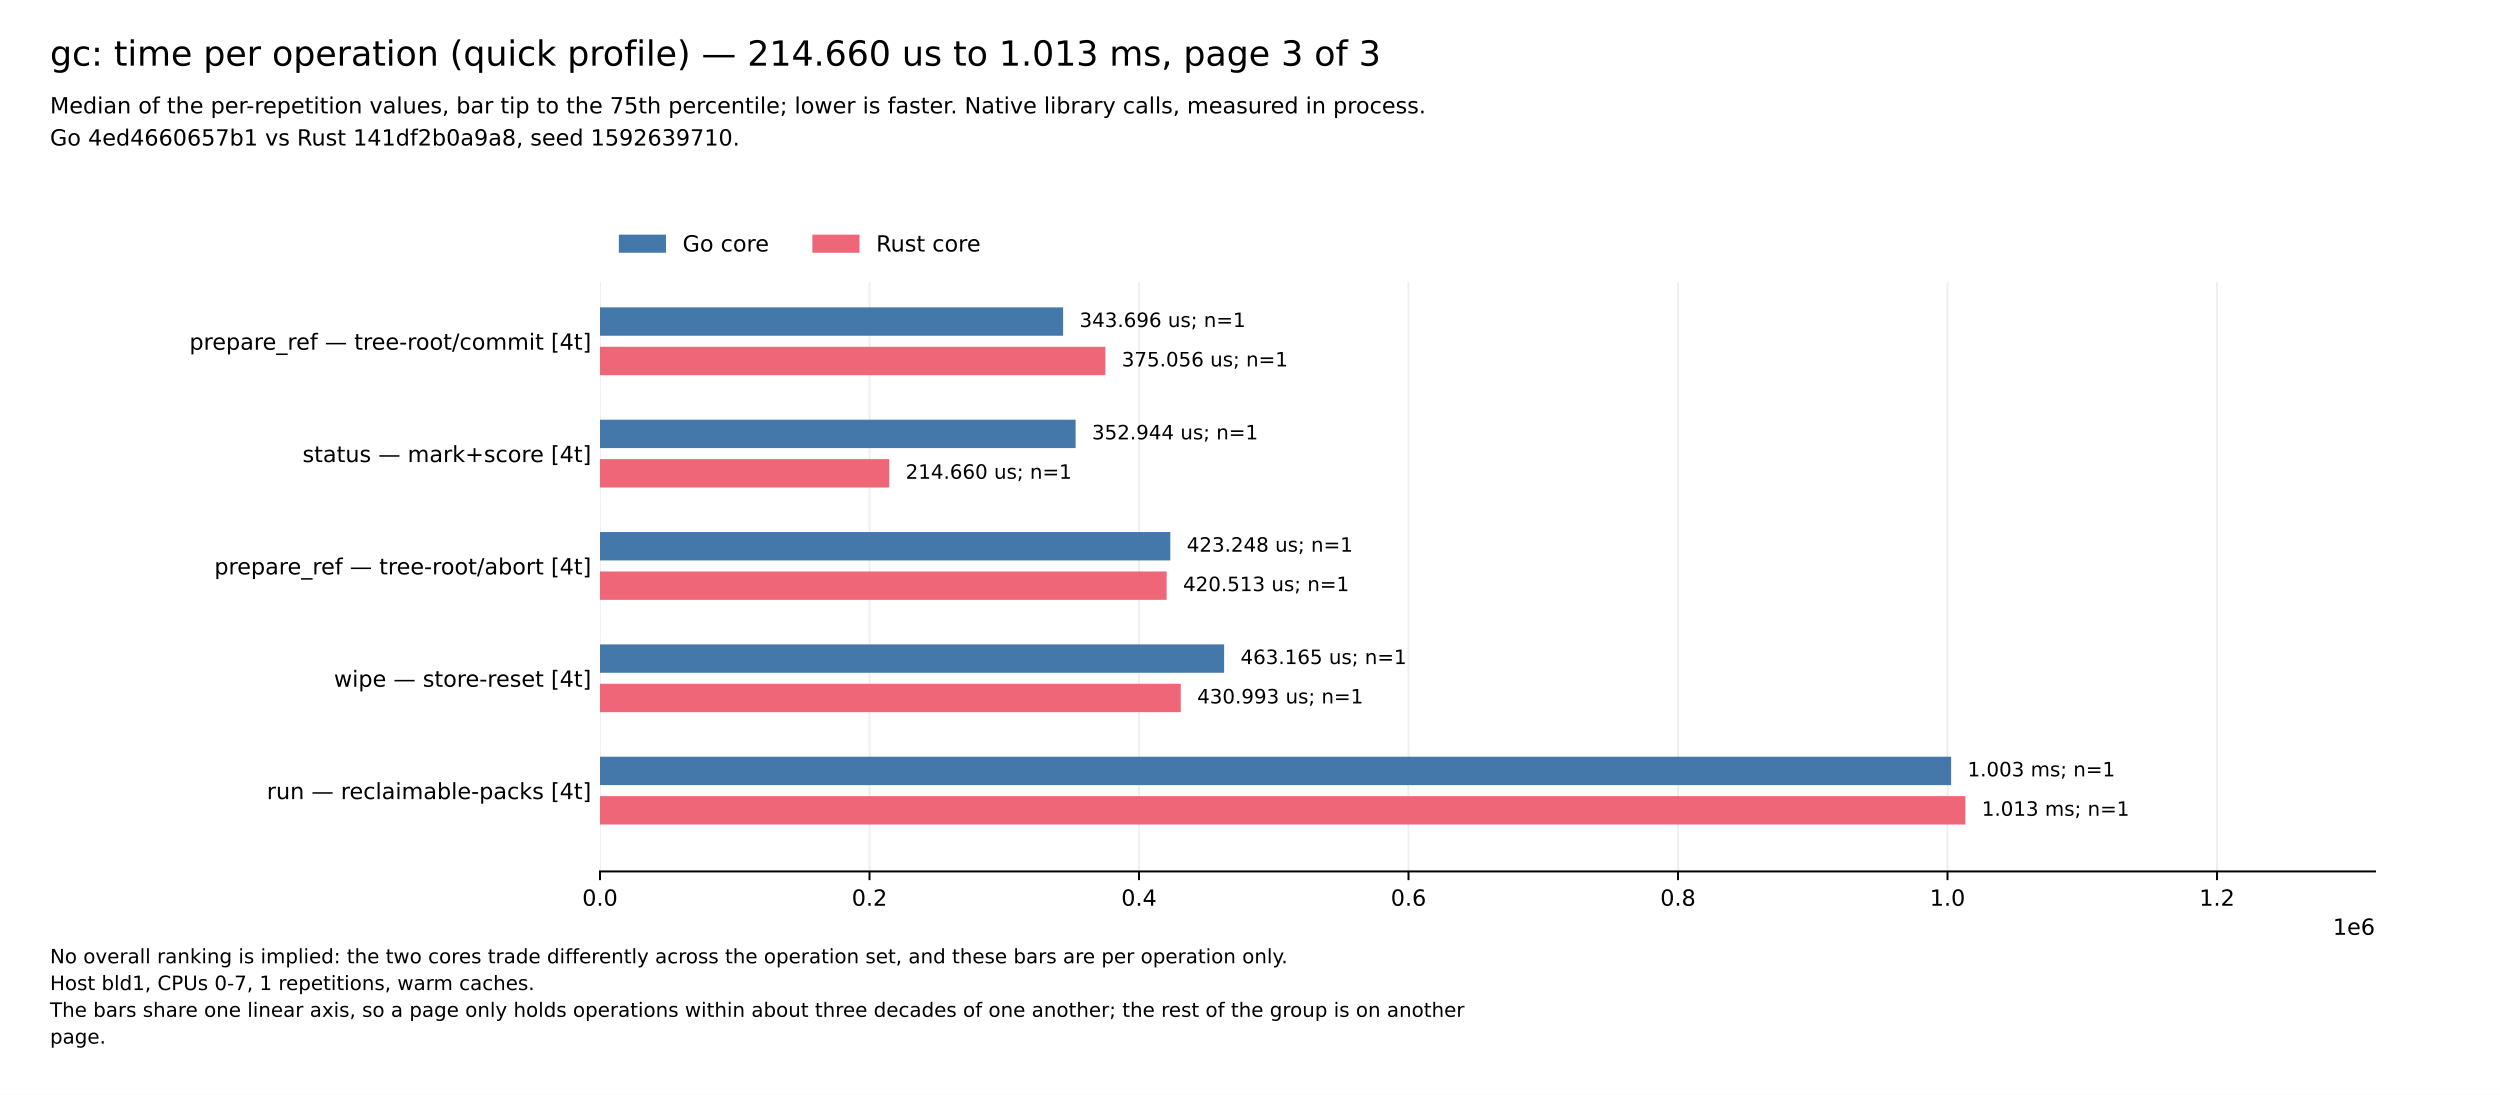
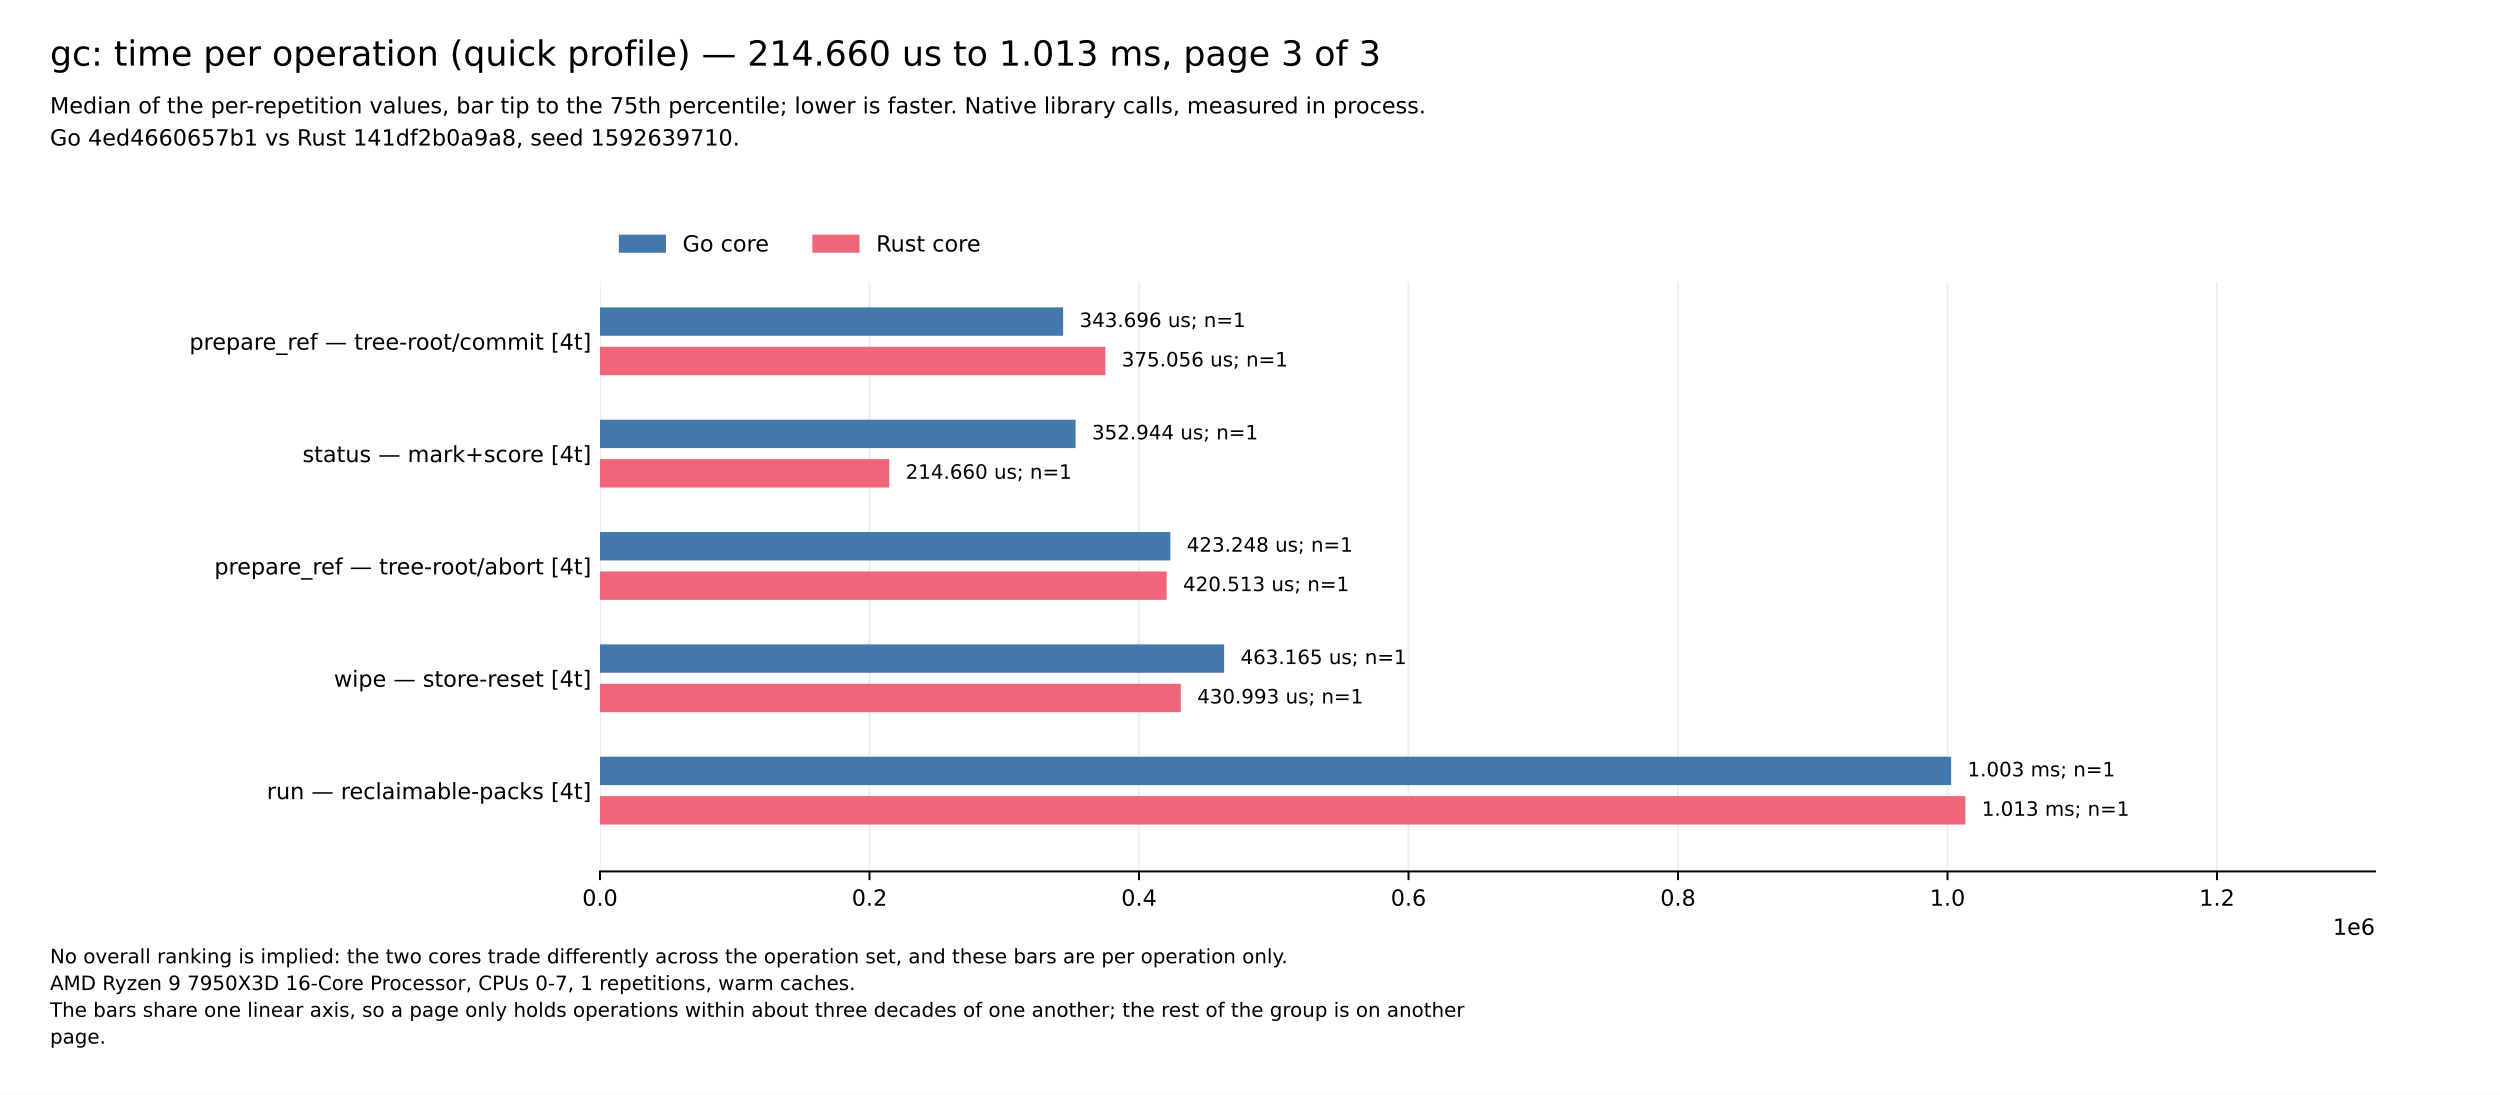
<svg xmlns="http://www.w3.org/2000/svg" xmlns:xlink="http://www.w3.org/1999/xlink" width="1008pt" height="441.36pt" viewBox="0 0 1008 441.36" version="1.1">
  <defs>
    <style type="text/css">*{stroke-linejoin: round; stroke-linecap: butt}</style>
  </defs>
  <g id="figure_1">
    <g id="patch_1">
      <path d="M 0 441.36  L 1008 441.36  L 1008 0  L 0 0  z " style="fill: #ffffff" />
    </g>
    <g id="axes_1">
      <g id="patch_2">
        <path d="M 241.92 351.36  L 957.6 351.36  L 957.6 113.76  L 241.92 113.76  z " style="fill: #ffffff" />
      </g>
      <g id="matplotlib.axis_1">
        <g id="xtick_1">
          <g id="line2d_1">
            <path d="M 241.92 351.36  L 241.92 113.76  " clip-path="url(#p7c0afad34d)" style="fill: none; stroke: #b0b0b0; stroke-opacity: 0.2; stroke-width: 0.8; stroke-linecap: square" />
          </g>
          <g id="line2d_2">
            <defs>
              <path id="m54265422a9" d="M 0 0  L 0 3.5  " style="stroke: #000000; stroke-width: 0.8" />
            </defs>
            <g>
              <use xlink:href="#m54265422a9" x="241.92" y="351.36" style="stroke: #000000; stroke-width: 0.8" />
            </g>
          </g>
          <g id="text_1">
            <text style="font-size: 9px; font-family: 'DejaVu Sans', 'Bitstream Vera Sans', 'Computer Modern Sans Serif', 'Lucida Grande', 'Verdana', 'Geneva', 'Lucid', 'Arial', 'Helvetica', 'Avant Garde', sans-serif; text-anchor: middle" x="241.92" y="365.199" transform="rotate(-0 241.92 365.1986)">0.0</text>
          </g>
        </g>
        <g id="xtick_2">
          <g id="line2d_3">
            <path d="M 350.583 351.36  L 350.583 113.76  " clip-path="url(#p7c0afad34d)" style="fill: none; stroke: #b0b0b0; stroke-opacity: 0.2; stroke-width: 0.8; stroke-linecap: square" />
          </g>
          <g id="line2d_4">
            <g>
              <use xlink:href="#m54265422a9" x="350.583" y="351.36" style="stroke: #000000; stroke-width: 0.8" />
            </g>
          </g>
          <g id="text_2">
            <text style="font-size: 9px; font-family: 'DejaVu Sans', 'Bitstream Vera Sans', 'Computer Modern Sans Serif', 'Lucida Grande', 'Verdana', 'Geneva', 'Lucid', 'Arial', 'Helvetica', 'Avant Garde', sans-serif; text-anchor: middle" x="350.583" y="365.199" transform="rotate(-0 350.5831 365.1986)">0.2</text>
          </g>
        </g>
        <g id="xtick_3">
          <g id="line2d_5">
            <path d="M 459.246 351.36  L 459.246 113.76  " clip-path="url(#p7c0afad34d)" style="fill: none; stroke: #b0b0b0; stroke-opacity: 0.2; stroke-width: 0.8; stroke-linecap: square" />
          </g>
          <g id="line2d_6">
            <g>
              <use xlink:href="#m54265422a9" x="459.246" y="351.36" style="stroke: #000000; stroke-width: 0.8" />
            </g>
          </g>
          <g id="text_3">
            <text style="font-size: 9px; font-family: 'DejaVu Sans', 'Bitstream Vera Sans', 'Computer Modern Sans Serif', 'Lucida Grande', 'Verdana', 'Geneva', 'Lucid', 'Arial', 'Helvetica', 'Avant Garde', sans-serif; text-anchor: middle" x="459.246" y="365.199" transform="rotate(-0 459.2462 365.1986)">0.4</text>
          </g>
        </g>
        <g id="xtick_4">
          <g id="line2d_7">
            <path d="M 567.909 351.36  L 567.909 113.76  " clip-path="url(#p7c0afad34d)" style="fill: none; stroke: #b0b0b0; stroke-opacity: 0.2; stroke-width: 0.8; stroke-linecap: square" />
          </g>
          <g id="line2d_8">
            <g>
              <use xlink:href="#m54265422a9" x="567.909" y="351.36" style="stroke: #000000; stroke-width: 0.8" />
            </g>
          </g>
          <g id="text_4">
            <text style="font-size: 9px; font-family: 'DejaVu Sans', 'Bitstream Vera Sans', 'Computer Modern Sans Serif', 'Lucida Grande', 'Verdana', 'Geneva', 'Lucid', 'Arial', 'Helvetica', 'Avant Garde', sans-serif; text-anchor: middle" x="567.909" y="365.199" transform="rotate(-0 567.9093 365.1986)">0.6</text>
          </g>
        </g>
        <g id="xtick_5">
          <g id="line2d_9">
            <path d="M 676.572 351.36  L 676.572 113.76  " clip-path="url(#p7c0afad34d)" style="fill: none; stroke: #b0b0b0; stroke-opacity: 0.2; stroke-width: 0.8; stroke-linecap: square" />
          </g>
          <g id="line2d_10">
            <g>
              <use xlink:href="#m54265422a9" x="676.572" y="351.36" style="stroke: #000000; stroke-width: 0.8" />
            </g>
          </g>
          <g id="text_5">
            <text style="font-size: 9px; font-family: 'DejaVu Sans', 'Bitstream Vera Sans', 'Computer Modern Sans Serif', 'Lucida Grande', 'Verdana', 'Geneva', 'Lucid', 'Arial', 'Helvetica', 'Avant Garde', sans-serif; text-anchor: middle" x="676.572" y="365.199" transform="rotate(-0 676.5724 365.1986)">0.8</text>
          </g>
        </g>
        <g id="xtick_6">
          <g id="line2d_11">
            <path d="M 785.235 351.36  L 785.235 113.76  " clip-path="url(#p7c0afad34d)" style="fill: none; stroke: #b0b0b0; stroke-opacity: 0.2; stroke-width: 0.8; stroke-linecap: square" />
          </g>
          <g id="line2d_12">
            <g>
              <use xlink:href="#m54265422a9" x="785.235" y="351.36" style="stroke: #000000; stroke-width: 0.8" />
            </g>
          </g>
          <g id="text_6">
            <text style="font-size: 9px; font-family: 'DejaVu Sans', 'Bitstream Vera Sans', 'Computer Modern Sans Serif', 'Lucida Grande', 'Verdana', 'Geneva', 'Lucid', 'Arial', 'Helvetica', 'Avant Garde', sans-serif; text-anchor: middle" x="785.235" y="365.199" transform="rotate(-0 785.2355 365.1986)">1.0</text>
          </g>
        </g>
        <g id="xtick_7">
          <g id="line2d_13">
            <path d="M 893.899 351.36  L 893.899 113.76  " clip-path="url(#p7c0afad34d)" style="fill: none; stroke: #b0b0b0; stroke-opacity: 0.2; stroke-width: 0.8; stroke-linecap: square" />
          </g>
          <g id="line2d_14">
            <g>
              <use xlink:href="#m54265422a9" x="893.899" y="351.36" style="stroke: #000000; stroke-width: 0.8" />
            </g>
          </g>
          <g id="text_7">
            <text style="font-size: 9px; font-family: 'DejaVu Sans', 'Bitstream Vera Sans', 'Computer Modern Sans Serif', 'Lucida Grande', 'Verdana', 'Geneva', 'Lucid', 'Arial', 'Helvetica', 'Avant Garde', sans-serif; text-anchor: middle" x="893.899" y="365.199" transform="rotate(-0 893.8985 365.1986)">1.2</text>
          </g>
        </g>
        <g id="text_8">
          <text style="font-size: 9px; font-family: 'DejaVu Sans', 'Bitstream Vera Sans', 'Computer Modern Sans Serif', 'Lucida Grande', 'Verdana', 'Geneva', 'Lucid', 'Arial', 'Helvetica', 'Avant Garde', sans-serif; text-anchor: end" x="957.6" y="376.909" transform="rotate(-0 957.6 376.9089)">1e6</text>
        </g>
      </g>
      <g id="matplotlib.axis_2">
        <g id="ytick_1">
          <g id="line2d_15" />
          <g id="text_9">
            <text style="font-size: 9px; font-family: 'DejaVu Sans', 'Bitstream Vera Sans', 'Computer Modern Sans Serif', 'Lucida Grande', 'Verdana', 'Geneva', 'Lucid', 'Arial', 'Helvetica', 'Avant Garde', sans-serif; text-anchor: end" x="238.42" y="141.019" transform="rotate(-0 238.42 141.0188)">prepare_ref — tree-root/commit [4t]</text>
          </g>
        </g>
        <g id="ytick_2">
          <g id="line2d_16" />
          <g id="text_10">
            <text style="font-size: 9px; font-family: 'DejaVu Sans', 'Bitstream Vera Sans', 'Computer Modern Sans Serif', 'Lucida Grande', 'Verdana', 'Geneva', 'Lucid', 'Arial', 'Helvetica', 'Avant Garde', sans-serif; text-anchor: end" x="238.42" y="186.314" transform="rotate(-0 238.42 186.3137)">status — mark+score [4t]</text>
          </g>
        </g>
        <g id="ytick_3">
          <g id="line2d_17" />
          <g id="text_11">
            <text style="font-size: 9px; font-family: 'DejaVu Sans', 'Bitstream Vera Sans', 'Computer Modern Sans Serif', 'Lucida Grande', 'Verdana', 'Geneva', 'Lucid', 'Arial', 'Helvetica', 'Avant Garde', sans-serif; text-anchor: end" x="238.42" y="231.609" transform="rotate(-0 238.42 231.6087)">prepare_ref — tree-root/abort [4t]</text>
          </g>
        </g>
        <g id="ytick_4">
          <g id="line2d_18" />
          <g id="text_12">
            <text style="font-size: 9px; font-family: 'DejaVu Sans', 'Bitstream Vera Sans', 'Computer Modern Sans Serif', 'Lucida Grande', 'Verdana', 'Geneva', 'Lucid', 'Arial', 'Helvetica', 'Avant Garde', sans-serif; text-anchor: end" x="238.42" y="276.904" transform="rotate(-0 238.42 276.9037)">wipe — store-reset [4t]</text>
          </g>
        </g>
        <g id="ytick_5">
          <g id="line2d_19" />
          <g id="text_13">
            <text style="font-size: 9px; font-family: 'DejaVu Sans', 'Bitstream Vera Sans', 'Computer Modern Sans Serif', 'Lucida Grande', 'Verdana', 'Geneva', 'Lucid', 'Arial', 'Helvetica', 'Avant Garde', sans-serif; text-anchor: end" x="238.42" y="322.199" transform="rotate(-0 238.42 322.1987)">run — reclaimable-packs [4t]</text>
          </g>
        </g>
      </g>
      <g id="patch_3">
        <path d="M 241.92 123.932  L 428.655 123.932  L 428.655 135.374  L 241.92 135.374  z " clip-path="url(#p7c0afad34d)" style="fill: #4477aa" />
      </g>
      <g id="patch_4">
        <path d="M 241.92 139.824  L 445.694 139.824  L 445.694 151.267  L 241.92 151.267  z " clip-path="url(#p7c0afad34d)" style="fill: #ee6677" />
      </g>
      <g id="patch_5">
        <path d="M 241.92 169.226  L 433.68 169.226  L 433.68 180.669  L 241.92 180.669  z " clip-path="url(#p7c0afad34d)" style="fill: #4477aa" />
      </g>
      <g id="patch_6">
        <path d="M 241.92 185.119  L 358.548 185.119  L 358.548 196.562  L 241.92 196.562  z " clip-path="url(#p7c0afad34d)" style="fill: #ee6677" />
      </g>
      <g id="patch_7">
        <path d="M 241.92 214.521  L 471.877 214.521  L 471.877 225.964  L 241.92 225.964  z " clip-path="url(#p7c0afad34d)" style="fill: #4477aa" />
      </g>
      <g id="patch_8">
        <path d="M 241.92 230.414  L 470.391 230.414  L 470.391 241.857  L 241.92 241.857  z " clip-path="url(#p7c0afad34d)" style="fill: #ee6677" />
      </g>
      <g id="patch_9">
        <path d="M 241.92 259.816  L 493.565 259.816  L 493.565 271.259  L 241.92 271.259  z " clip-path="url(#p7c0afad34d)" style="fill: #4477aa" />
      </g>
      <g id="patch_10">
        <path d="M 241.92 275.709  L 476.085 275.709  L 476.085 287.152  L 241.92 287.152  z " clip-path="url(#p7c0afad34d)" style="fill: #ee6677" />
      </g>
      <g id="patch_11">
        <path d="M 241.92 305.111  L 786.695 305.111  L 786.695 316.554  L 241.92 316.554  z " clip-path="url(#p7c0afad34d)" style="fill: #4477aa" />
      </g>
      <g id="patch_12">
        <path d="M 241.92 321.004  L 792.443 321.004  L 792.443 332.447  L 241.92 332.447  z " clip-path="url(#p7c0afad34d)" style="fill: #ee6677" />
      </g>
      <g id="patch_13">
        <path d="M 241.92 351.36  L 957.6 351.36  " style="fill: none; stroke: #000000; stroke-width: 0.8; stroke-linejoin: miter; stroke-linecap: square" />
      </g>
      <g id="text_14">
        <text style="font-size: 8px; font-family: 'DejaVu Sans', 'Bitstream Vera Sans', 'Computer Modern Sans Serif', 'Lucida Grande', 'Verdana', 'Geneva', 'Lucid', 'Arial', 'Helvetica', 'Avant Garde', sans-serif; text-anchor: start" x="435.262" y="131.86" transform="rotate(-0 435.2616 131.8605)">343.696 us; n=1</text>
      </g>
      <g id="text_15">
        <text style="font-size: 8px; font-family: 'DejaVu Sans', 'Bitstream Vera Sans', 'Computer Modern Sans Serif', 'Lucida Grande', 'Verdana', 'Geneva', 'Lucid', 'Arial', 'Helvetica', 'Avant Garde', sans-serif; text-anchor: start" x="452.3" y="147.753" transform="rotate(-0 452.3 147.7535)">375.056 us; n=1</text>
      </g>
      <g id="text_16">
        <text style="font-size: 8px; font-family: 'DejaVu Sans', 'Bitstream Vera Sans', 'Computer Modern Sans Serif', 'Lucida Grande', 'Verdana', 'Geneva', 'Lucid', 'Arial', 'Helvetica', 'Avant Garde', sans-serif; text-anchor: start" x="440.286" y="177.155" transform="rotate(-0 440.2862 177.1555)">352.944 us; n=1</text>
      </g>
      <g id="text_17">
        <text style="font-size: 8px; font-family: 'DejaVu Sans', 'Bitstream Vera Sans', 'Computer Modern Sans Serif', 'Lucida Grande', 'Verdana', 'Geneva', 'Lucid', 'Arial', 'Helvetica', 'Avant Garde', sans-serif; text-anchor: start" x="365.154" y="193.048" transform="rotate(-0 365.1544 193.0484)">214.660 us; n=1</text>
      </g>
      <g id="text_18">
        <text style="font-size: 8px; font-family: 'DejaVu Sans', 'Bitstream Vera Sans', 'Computer Modern Sans Serif', 'Lucida Grande', 'Verdana', 'Geneva', 'Lucid', 'Arial', 'Helvetica', 'Avant Garde', sans-serif; text-anchor: start" x="478.483" y="222.45" transform="rotate(-0 478.4835 222.4504)">423.248 us; n=1</text>
      </g>
      <g id="text_19">
        <text style="font-size: 8px; font-family: 'DejaVu Sans', 'Bitstream Vera Sans', 'Computer Modern Sans Serif', 'Lucida Grande', 'Verdana', 'Geneva', 'Lucid', 'Arial', 'Helvetica', 'Avant Garde', sans-serif; text-anchor: start" x="476.997" y="238.343" transform="rotate(-0 476.9975 238.3434)">420.513 us; n=1</text>
      </g>
      <g id="text_20">
        <text style="font-size: 8px; font-family: 'DejaVu Sans', 'Bitstream Vera Sans', 'Computer Modern Sans Serif', 'Lucida Grande', 'Verdana', 'Geneva', 'Lucid', 'Arial', 'Helvetica', 'Avant Garde', sans-serif; text-anchor: start" x="500.171" y="267.745" transform="rotate(-0 500.171 267.7454)">463.165 us; n=1</text>
      </g>
      <g id="text_21">
        <text style="font-size: 8px; font-family: 'DejaVu Sans', 'Bitstream Vera Sans', 'Computer Modern Sans Serif', 'Lucida Grande', 'Verdana', 'Geneva', 'Lucid', 'Arial', 'Helvetica', 'Avant Garde', sans-serif; text-anchor: start" x="482.691" y="283.638" transform="rotate(-0 482.6914 283.6384)">430.993 us; n=1</text>
      </g>
      <g id="text_22">
        <text style="font-size: 8px; font-family: 'DejaVu Sans', 'Bitstream Vera Sans', 'Computer Modern Sans Serif', 'Lucida Grande', 'Verdana', 'Geneva', 'Lucid', 'Arial', 'Helvetica', 'Avant Garde', sans-serif; text-anchor: start" x="793.301" y="313.04" transform="rotate(-0 793.3011 313.0404)">1.003 ms; n=1</text>
      </g>
      <g id="text_23">
        <text style="font-size: 8px; font-family: 'DejaVu Sans', 'Bitstream Vera Sans', 'Computer Modern Sans Serif', 'Lucida Grande', 'Verdana', 'Geneva', 'Lucid', 'Arial', 'Helvetica', 'Avant Garde', sans-serif; text-anchor: start" x="799.049" y="328.933" transform="rotate(-0 799.0494 328.9334)">1.013 ms; n=1</text>
      </g>
      <g id="legend_1">
        <g id="patch_14">
          <path d="M 250.02 101.412  L 268.02 101.412  L 268.02 95.112  L 250.02 95.112  z " style="fill: #4477aa; stroke: #4477aa; stroke-linejoin: miter" />
        </g>
        <g id="text_24">
          <text style="font-size: 9px; font-family: 'DejaVu Sans', 'Bitstream Vera Sans', 'Computer Modern Sans Serif', 'Lucida Grande', 'Verdana', 'Geneva', 'Lucid', 'Arial', 'Helvetica', 'Avant Garde', sans-serif; text-anchor: start" x="275.22" y="101.412" transform="rotate(-0 275.22 101.4123)">Go core</text>
        </g>
        <g id="patch_15">
          <path d="M 328.051 101.412  L 346.051 101.412  L 346.051 95.112  L 328.051 95.112  z " style="fill: #ee6677; stroke: #ee6677; stroke-linejoin: miter" />
        </g>
        <g id="text_25">
          <text style="font-size: 9px; font-family: 'DejaVu Sans', 'Bitstream Vera Sans', 'Computer Modern Sans Serif', 'Lucida Grande', 'Verdana', 'Geneva', 'Lucid', 'Arial', 'Helvetica', 'Avant Garde', sans-serif; text-anchor: start" x="353.251" y="101.412" transform="rotate(-0 353.2514 101.4123)">Rust core</text>
        </g>
      </g>
    </g>
    <g id="text_26">
      <text style="font-size: 14px; font-family: 'DejaVu Sans', 'Bitstream Vera Sans', 'Computer Modern Sans Serif', 'Lucida Grande', 'Verdana', 'Geneva', 'Lucid', 'Arial', 'Helvetica', 'Avant Garde', sans-serif; text-anchor: start" x="20.16" y="26.478" transform="rotate(-0 20.16 26.47781)">gc: time per operation (quick profile) — 214.660 us to 1.013 ms, page 3 of 3</text>
    </g>
    <g id="text_27">
      <text style="font-size: 9px; font-family: 'DejaVu Sans', 'Bitstream Vera Sans', 'Computer Modern Sans Serif', 'Lucida Grande', 'Verdana', 'Geneva', 'Lucid', 'Arial', 'Helvetica', 'Avant Garde', sans-serif; text-anchor: start" x="20.16" y="45.719" transform="rotate(-0 20.16 45.71859)">Median of the per-repetition values, bar tip to the 75th percentile; lower is faster. Native library calls, measured in process.</text>
    </g>
    <g id="text_28">
      <text style="font-size: 9px; font-family: 'DejaVu Sans', 'Bitstream Vera Sans', 'Computer Modern Sans Serif', 'Lucida Grande', 'Verdana', 'Geneva', 'Lucid', 'Arial', 'Helvetica', 'Avant Garde', sans-serif; text-anchor: start" x="20.16" y="58.679" transform="rotate(-0 20.16 58.67859)">Go 4ed4660657b1 vs Rust 141df2b0a9a8, seed 1592639710.</text>
    </g>
    <g id="text_29">
      <text style="font-size: 8px; font-family: 'DejaVu Sans', 'Bitstream Vera Sans', 'Computer Modern Sans Serif', 'Lucida Grande', 'Verdana', 'Geneva', 'Lucid', 'Arial', 'Helvetica', 'Avant Garde', sans-serif; text-anchor: start" x="20.16" y="388.399" transform="rotate(-0 20.16 388.3988)">No overall ranking is implied: the two cores trade differently across the operation set, and these bars are per operation only.</text>
    </g>
    <g id="text_30">
-       <text style="font-size: 8px; font-family: 'DejaVu Sans', 'Bitstream Vera Sans', 'Computer Modern Sans Serif', 'Lucida Grande', 'Verdana', 'Geneva', 'Lucid', 'Arial', 'Helvetica', 'Avant Garde', sans-serif; text-anchor: start" x="20.16" y="399.199" transform="rotate(-0 20.16 399.1988)">Host bld1, CPUs 0-7, 1 repetitions, warm caches.</text>
+       <text style="font-size: 8px; font-family: 'DejaVu Sans', 'Bitstream Vera Sans', 'Computer Modern Sans Serif', 'Lucida Grande', 'Verdana', 'Geneva', 'Lucid', 'Arial', 'Helvetica', 'Avant Garde', sans-serif; text-anchor: start" x="20.16" y="399.199" transform="rotate(-0 20.16 399.1988)">AMD Ryzen 9 7950X3D 16-Core Processor, CPUs 0-7, 1 repetitions, warm caches.</text>
    </g>
    <g id="text_31">
      <text style="font-size: 8px; font-family: 'DejaVu Sans', 'Bitstream Vera Sans', 'Computer Modern Sans Serif', 'Lucida Grande', 'Verdana', 'Geneva', 'Lucid', 'Arial', 'Helvetica', 'Avant Garde', sans-serif; text-anchor: start" x="20.16" y="409.999" transform="rotate(-0 20.16 409.9987)">The bars share one linear axis, so a page only holds operations within about three decades of one another; the rest of the group is on another</text>
    </g>
    <g id="text_32">
      <text style="font-size: 8px; font-family: 'DejaVu Sans', 'Bitstream Vera Sans', 'Computer Modern Sans Serif', 'Lucida Grande', 'Verdana', 'Geneva', 'Lucid', 'Arial', 'Helvetica', 'Avant Garde', sans-serif; text-anchor: start" x="20.16" y="420.799" transform="rotate(-0 20.16 420.7987)">page.</text>
    </g>
  </g>
  <defs>
    <clipPath id="p7c0afad34d">
      <rect x="241.92" y="113.76" width="715.68" height="237.6" />
    </clipPath>
  </defs>
</svg>
